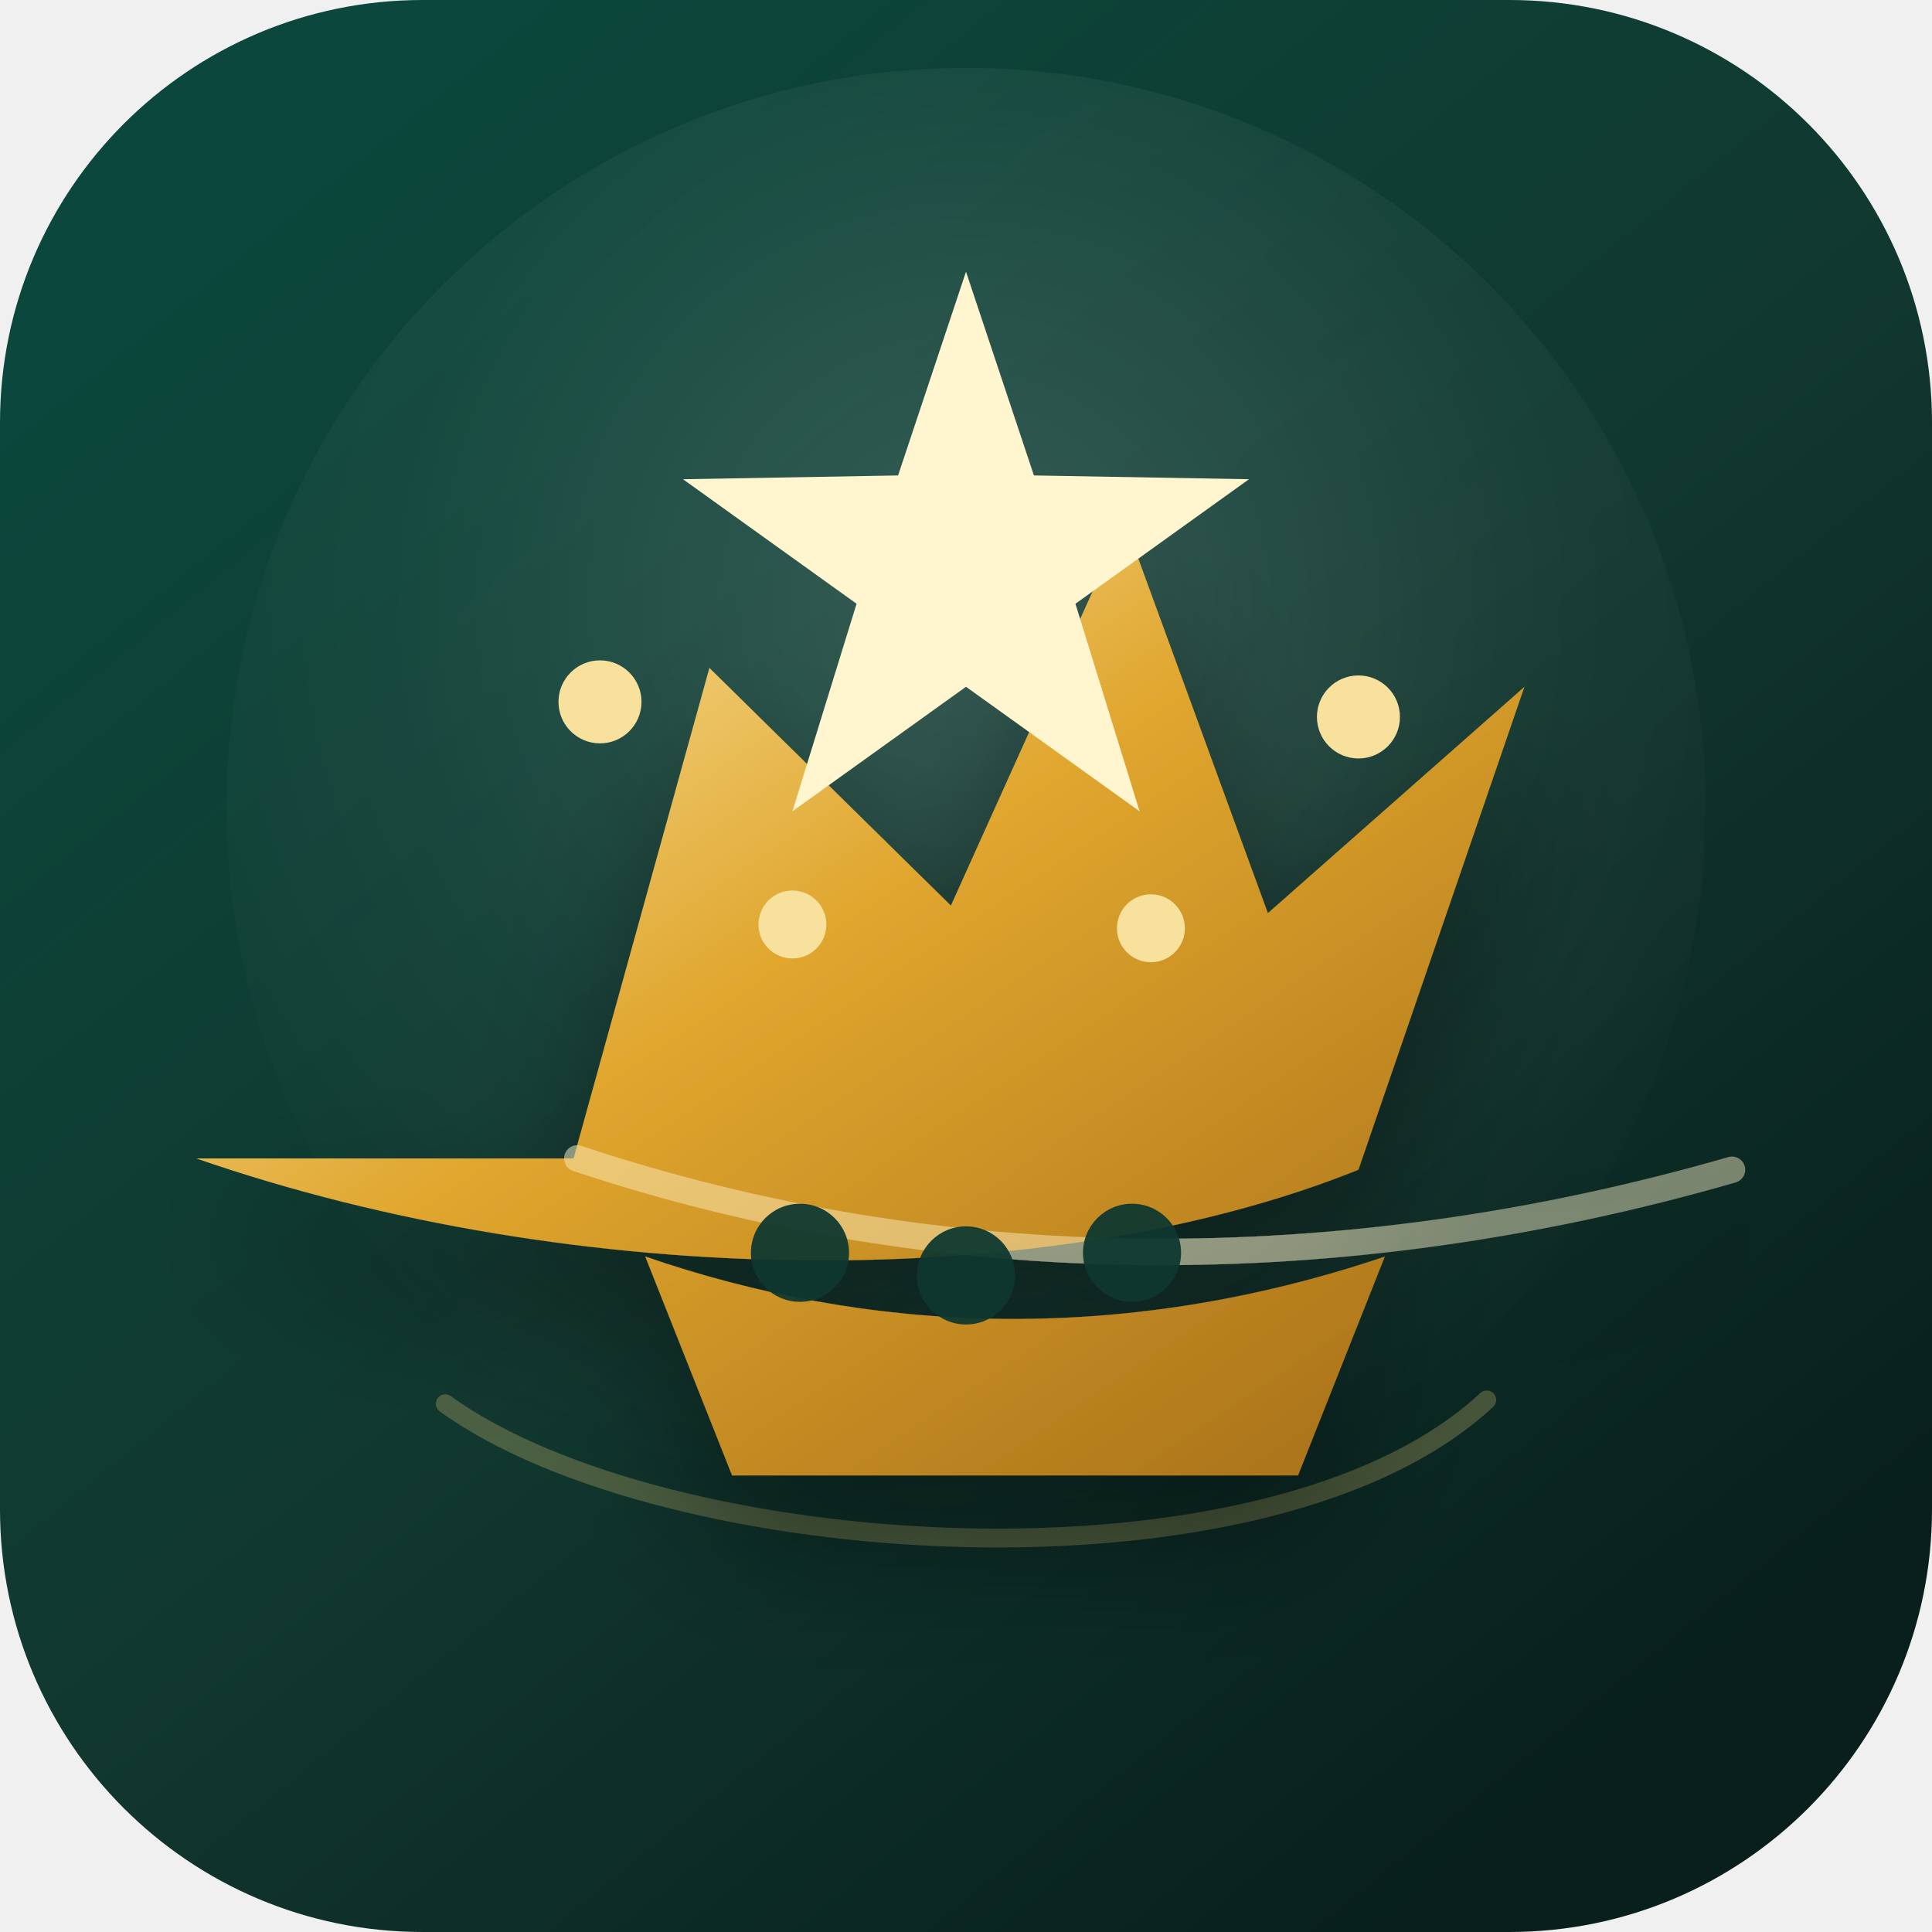
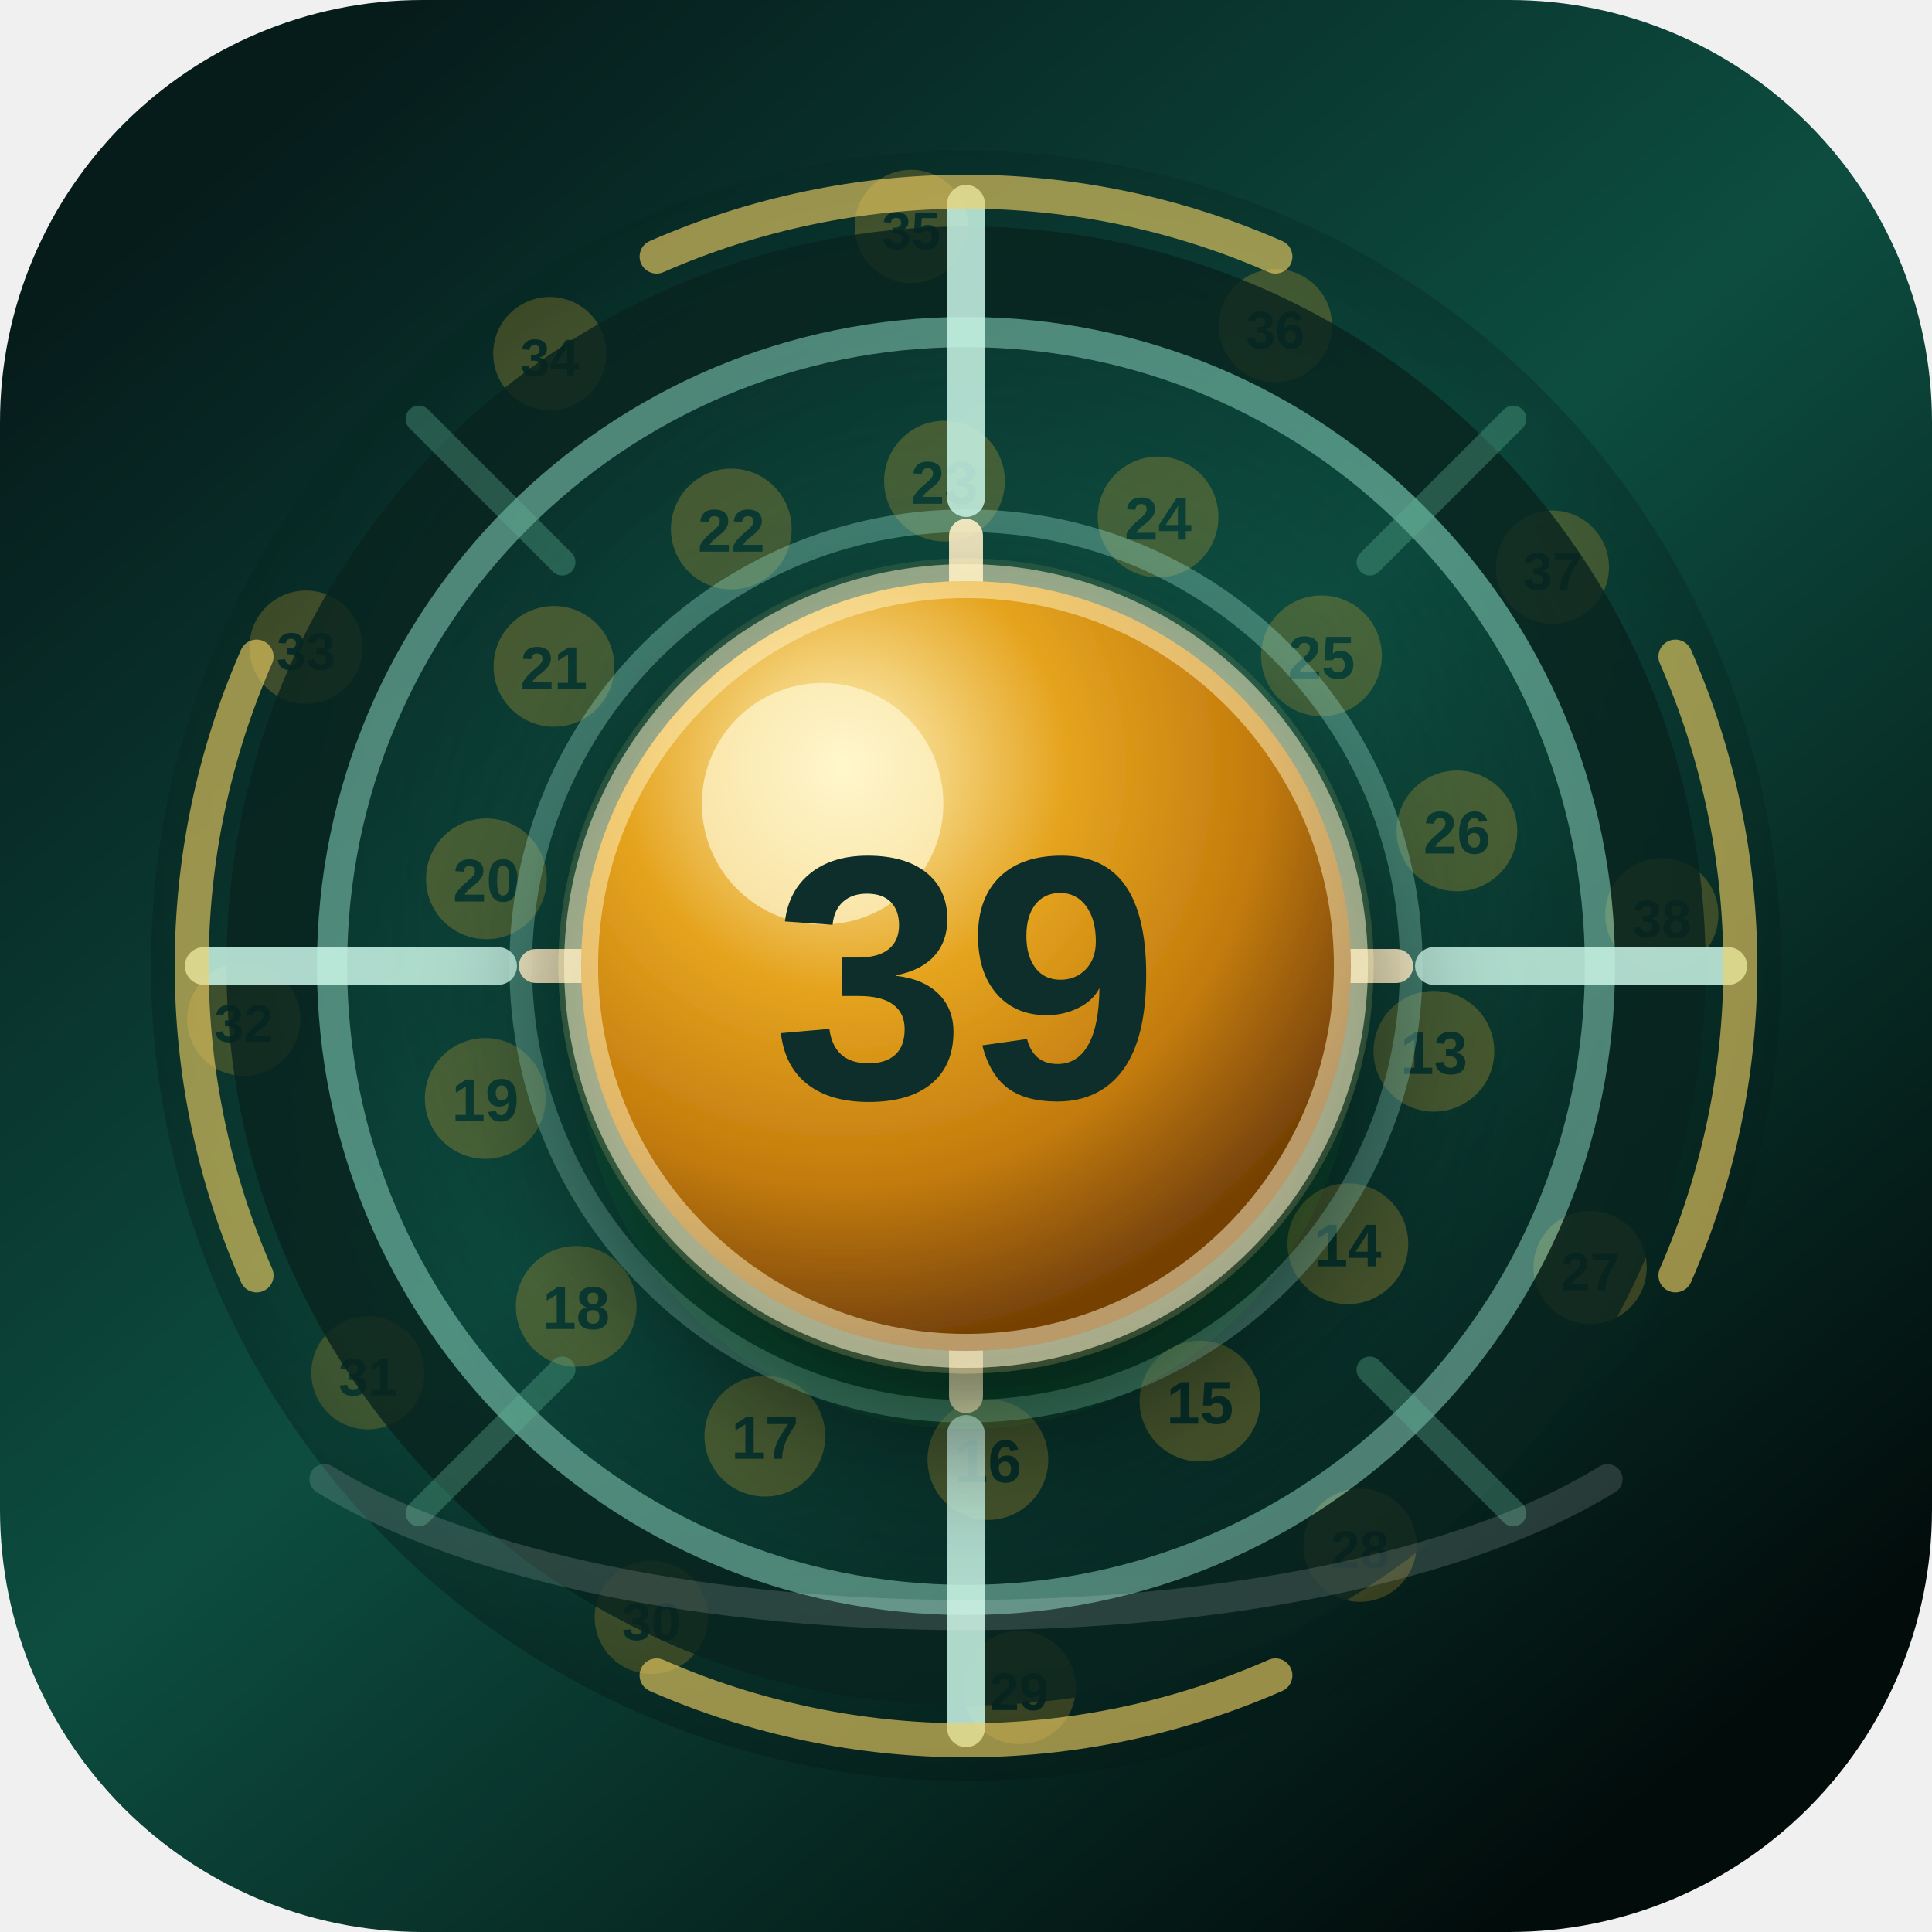
<svg xmlns="http://www.w3.org/2000/svg" viewBox="0 0 512 512">
  <defs>
-     <linearGradient id="bg" x1="80" y1="42" x2="426" y2="468" gradientUnits="userSpaceOnUse">
-       <stop stop-color="#0b473c" />
-       <stop offset=".52" stop-color="#11382f" />
-       <stop offset="1" stop-color="#081f1c" />
+     <linearGradient id="bg" x1="70" y1="34" x2="438" y2="476" gradientUnits="userSpaceOnUse">
+       <stop stop-color="#061c1b" />
+       <stop offset=".48" stop-color="#0d4d40" />
+       <stop offset="1" stop-color="#020c0b" />
    </linearGradient>
-     <linearGradient id="gold" x1="146" y1="82" x2="366" y2="408" gradientUnits="userSpaceOnUse">
-       <stop stop-color="#fff1b8" />
-       <stop offset=".45" stop-color="#e0a62e" />
-       <stop offset="1" stop-color="#a56d18" />
-     </linearGradient>
-     <radialGradient id="glow" cx="50%" cy="36%" r="62%">
-       <stop stop-color="#ffffff" stop-opacity=".16" />
-       <stop offset=".62" stop-color="#ffffff" stop-opacity=".04" />
-       <stop offset="1" stop-color="#ffffff" stop-opacity="0" />
+     <radialGradient id="glass" cx="50%" cy="46%" r="68%">
+       <stop stop-color="#1b7b61" stop-opacity=".52" />
+       <stop offset=".52" stop-color="#0a3a32" stop-opacity=".22" />
+       <stop offset="1" stop-color="#000000" stop-opacity=".58" />
    </radialGradient>
-     <filter id="softShadow" x="-20%" y="-20%" width="140%" height="150%">
-       <feDropShadow dx="0" dy="18" stdDeviation="18" flood-color="#03100d" flood-opacity=".4" />
+     <radialGradient id="ball" cx="34%" cy="24%" r="76%">
+       <stop stop-color="#fff4bf" />
+       <stop offset=".38" stop-color="#e5a41f" />
+       <stop offset=".72" stop-color="#c27b0d" />
+       <stop offset="1" stop-color="#744106" />
+     </radialGradient>
+     <radialGradient id="ballGlow" cx="50%" cy="50%" r="58%">
+       <stop stop-color="#ffe285" stop-opacity=".52" />
+       <stop offset=".64" stop-color="#ffe285" stop-opacity=".16" />
+       <stop offset="1" stop-color="#ffe285" stop-opacity="0" />
+     </radialGradient>
+     <filter id="deepShadow" x="-25%" y="-25%" width="150%" height="150%">
+       <feDropShadow dx="0" dy="20" stdDeviation="20" flood-color="#000705" flood-opacity=".58" />
    </filter>
  </defs>
  <rect width="512" height="512" rx="112" fill="url(#bg)" />
-   <circle cx="256" cy="214" r="196" fill="url(#glow)" />
-   <path d="M118 372c58 42 218 53 276-1" fill="none" stroke="#f4d47c" stroke-width="5" stroke-linecap="round" opacity=".26" />
-   <g filter="url(#softShadow)">
-     <path d="M152 307l36-130 64 63 46-102 38 104 68-60-44 128c-82 33-207 32-308-3z" fill="url(#gold)" />
-     <path d="M171 333c58 20 125 24 196 0l-23 58H194l-23-58z" fill="url(#gold)" />
-     <path d="M153 307c96 32 202 33 306 3" fill="none" stroke="#fff3c9" stroke-width="7" stroke-linecap="round" opacity=".45" />
-   </g>
-   <path d="M256 72l18 54 57 1-46 33 17 55-46-33-46 33 17-55-46-33 57-1 18-54z" fill="#fff6cf" />
-   <g fill="#f7e19c">
-     <circle cx="159" cy="186" r="11" />
-     <circle cx="210" cy="245" r="9" />
-     <circle cx="305" cy="246" r="9" />
-     <circle cx="360" cy="190" r="11" />
-   </g>
-   <g fill="#0e372f" opacity=".94">
-     <circle cx="212" cy="332" r="13" />
-     <circle cx="256" cy="338" r="13" />
-     <circle cx="300" cy="332" r="13" />
-   </g>
+   <g opacity=".34">
+     <g transform="translate(319.8 232.7)">
+       <circle r="18" fill="#f0b633" />
+       <text y="6" text-anchor="middle" font-family="Arial, Helvetica, sans-serif" font-size="16" font-weight="900" fill="#062722">01</text>
+     </g>
+     <g transform="translate(325.3 268.2)">
+       <circle r="18" fill="#f0b633" />
+       <text y="6" text-anchor="middle" font-family="Arial, Helvetica, sans-serif" font-size="16" font-weight="900" fill="#062722">02</text>
+     </g>
+     <g transform="translate(307.9 299.5)">
+       <circle r="18" fill="#f0b633" />
+       <text y="6" text-anchor="middle" font-family="Arial, Helvetica, sans-serif" font-size="16" font-weight="900" fill="#062722">03</text>
+     </g>
+     <g transform="translate(280.2 322.3)">
+       <circle r="18" fill="#f0b633" />
+       <text y="6" text-anchor="middle" font-family="Arial, Helvetica, sans-serif" font-size="16" font-weight="900" fill="#062722">04</text>
+     </g>
+     <g transform="translate(243.4 327.8)">
+       <circle r="18" fill="#f0b633" />
+       <text y="6" text-anchor="middle" font-family="Arial, Helvetica, sans-serif" font-size="16" font-weight="900" fill="#062722">05</text>
+     </g>
+     <g transform="translate(208.5 312.8)">
+       <circle r="18" fill="#f0b633" />
+       <text y="6" text-anchor="middle" font-family="Arial, Helvetica, sans-serif" font-size="16" font-weight="900" fill="#062722">06</text>
+     </g>
+     <g transform="translate(191.6 279.5)">
+       <circle r="18" fill="#f0b633" />
+       <text y="6" text-anchor="middle" font-family="Arial, Helvetica, sans-serif" font-size="16" font-weight="900" fill="#062722">07</text>
+     </g>
+     <g transform="translate(187.1 243.9)">
+       <circle r="18" fill="#f0b633" />
+       <text y="6" text-anchor="middle" font-family="Arial, Helvetica, sans-serif" font-size="16" font-weight="900" fill="#062722">08</text>
+     </g>
+     <g transform="translate(204.3 212.7)">
+       <circle r="18" fill="#f0b633" />
+       <text y="6" text-anchor="middle" font-family="Arial, Helvetica, sans-serif" font-size="16" font-weight="900" fill="#062722">09</text>
+     </g>
+     <g transform="translate(229.8 184.2)">
+       <circle r="18" fill="#f0b633" />
+       <text y="6" text-anchor="middle" font-family="Arial, Helvetica, sans-serif" font-size="16" font-weight="900" fill="#062722">10</text>
+     </g>
+     <g transform="translate(267.9 187.9)">
+       <circle r="18" fill="#f0b633" />
+       <text y="6" text-anchor="middle" font-family="Arial, Helvetica, sans-serif" font-size="16" font-weight="900" fill="#062722">11</text>
+     </g>
+     <g transform="translate(305.7 196.7)">
+       <circle r="18" fill="#f0b633" />
+       <text y="6" text-anchor="middle" font-family="Arial, Helvetica, sans-serif" font-size="16" font-weight="900" fill="#062722">12</text>
+     </g>
+     <g transform="translate(380.0 278.6)">
+       <circle r="16" fill="#f0b633" />
+       <text y="6" text-anchor="middle" font-family="Arial, Helvetica, sans-serif" font-size="16" font-weight="900" fill="#062722">13</text>
+     </g>
+     <g transform="translate(357.2 329.6)">
+       <circle r="16" fill="#f0b633" />
+       <text y="6" text-anchor="middle" font-family="Arial, Helvetica, sans-serif" font-size="16" font-weight="900" fill="#062722">14</text>
+     </g>
+     <g transform="translate(318.0 371.3)">
+       <circle r="16" fill="#f0b633" />
+       <text y="6" text-anchor="middle" font-family="Arial, Helvetica, sans-serif" font-size="16" font-weight="900" fill="#062722">15</text>
+     </g>
+     <g transform="translate(261.8 386.8)">
+       <circle r="16" fill="#f0b633" />
+       <text y="6" text-anchor="middle" font-family="Arial, Helvetica, sans-serif" font-size="16" font-weight="900" fill="#062722">16</text>
+     </g>
+     <g transform="translate(202.7 380.6)">
+       <circle r="16" fill="#f0b633" />
+       <text y="6" text-anchor="middle" font-family="Arial, Helvetica, sans-serif" font-size="16" font-weight="900" fill="#062722">17</text>
+     </g>
+     <g transform="translate(152.7 346.2)">
+       <circle r="16" fill="#f0b633" />
+       <text y="6" text-anchor="middle" font-family="Arial, Helvetica, sans-serif" font-size="16" font-weight="900" fill="#062722">18</text>
+     </g>
+     <g transform="translate(128.6 291.1)">
+       <circle r="16" fill="#f0b633" />
+       <text y="6" text-anchor="middle" font-family="Arial, Helvetica, sans-serif" font-size="16" font-weight="900" fill="#062722">19</text>
+     </g>
+     <g transform="translate(128.9 232.9)">
+       <circle r="16" fill="#f0b633" />
+       <text y="6" text-anchor="middle" font-family="Arial, Helvetica, sans-serif" font-size="16" font-weight="900" fill="#062722">20</text>
+     </g>
+     <g transform="translate(146.8 176.6)">
+       <circle r="16" fill="#f0b633" />
+       <text y="6" text-anchor="middle" font-family="Arial, Helvetica, sans-serif" font-size="16" font-weight="900" fill="#062722">21</text>
+     </g>
+     <g transform="translate(193.8 140.2)">
+       <circle r="16" fill="#f0b633" />
+       <text y="6" text-anchor="middle" font-family="Arial, Helvetica, sans-serif" font-size="16" font-weight="900" fill="#062722">22</text>
+     </g>
+     <g transform="translate(250.3 127.5)">
+       <circle r="16" fill="#f0b633" />
+       <text y="6" text-anchor="middle" font-family="Arial, Helvetica, sans-serif" font-size="16" font-weight="900" fill="#062722">23</text>
+     </g>
+     <g transform="translate(306.9 137.0)">
+       <circle r="16" fill="#f0b633" />
+       <text y="6" text-anchor="middle" font-family="Arial, Helvetica, sans-serif" font-size="16" font-weight="900" fill="#062722">24</text>
+     </g>
+     <g transform="translate(350.2 173.8)">
+       <circle r="16" fill="#f0b633" />
+       <text y="6" text-anchor="middle" font-family="Arial, Helvetica, sans-serif" font-size="16" font-weight="900" fill="#062722">25</text>
+     </g>
+     <g transform="translate(386.1 220.2)">
+       <circle r="16" fill="#f0b633" />
+       <text y="6" text-anchor="middle" font-family="Arial, Helvetica, sans-serif" font-size="16" font-weight="900" fill="#062722">26</text>
+     </g>
+     <g transform="translate(421.4 335.9)">
+       <circle r="15" fill="#f0b633" />
+       <text y="6" text-anchor="middle" font-family="Arial, Helvetica, sans-serif" font-size="14" font-weight="900" fill="#062722">27</text>
+     </g>
+     <g transform="translate(360.4 409.5)">
+       <circle r="15" fill="#f0b633" />
+       <text y="6" text-anchor="middle" font-family="Arial, Helvetica, sans-serif" font-size="14" font-weight="900" fill="#062722">28</text>
+     </g>
+     <g transform="translate(270.1 447.2)">
+       <circle r="15" fill="#f0b633" />
+       <text y="6" text-anchor="middle" font-family="Arial, Helvetica, sans-serif" font-size="14" font-weight="900" fill="#062722">29</text>
+     </g>
+     <g transform="translate(172.6 428.6)">
+       <circle r="15" fill="#f0b633" />
+       <text y="6" text-anchor="middle" font-family="Arial, Helvetica, sans-serif" font-size="14" font-weight="900" fill="#062722">30</text>
+     </g>
+     <g transform="translate(97.5 363.8)">
+       <circle r="15" fill="#f0b633" />
+       <text y="6" text-anchor="middle" font-family="Arial, Helvetica, sans-serif" font-size="14" font-weight="900" fill="#062722">31</text>
+     </g>
+     <g transform="translate(64.6 270.1)">
+       <circle r="15" fill="#f0b633" />
+       <text y="6" text-anchor="middle" font-family="Arial, Helvetica, sans-serif" font-size="14" font-weight="900" fill="#062722">32</text>
+     </g>
+     <g transform="translate(81.1 171.5)">
+       <circle r="15" fill="#f0b633" />
+       <text y="6" text-anchor="middle" font-family="Arial, Helvetica, sans-serif" font-size="14" font-weight="900" fill="#062722">33</text>
+     </g>
+     <g transform="translate(145.7 93.7)">
+       <circle r="15" fill="#f0b633" />
+       <text y="6" text-anchor="middle" font-family="Arial, Helvetica, sans-serif" font-size="14" font-weight="900" fill="#062722">34</text>
+     </g>
+     <g transform="translate(241.5 60.0)">
+       <circle r="15" fill="#f0b633" />
+       <text y="6" text-anchor="middle" font-family="Arial, Helvetica, sans-serif" font-size="14" font-weight="900" fill="#062722">35</text>
+     </g>
+     <g transform="translate(338.0 86.3)">
+       <circle r="15" fill="#f0b633" />
+       <text y="6" text-anchor="middle" font-family="Arial, Helvetica, sans-serif" font-size="14" font-weight="900" fill="#062722">36</text>
+     </g>
+     <g transform="translate(411.4 150.3)">
+       <circle r="15" fill="#f0b633" />
+       <text y="6" text-anchor="middle" font-family="Arial, Helvetica, sans-serif" font-size="14" font-weight="900" fill="#062722">37</text>
+     </g>
+     <g transform="translate(440.4 242.4)">
+       <circle r="15" fill="#f0b633" />
+       <text y="6" text-anchor="middle" font-family="Arial, Helvetica, sans-serif" font-size="14" font-weight="900" fill="#062722">38</text>
+     </g>
+   </g>
+   <circle cx="256" cy="256" r="216" fill="url(#glass)" />
+   <circle cx="256" cy="256" r="184" fill="none" stroke="#08231f" stroke-width="24" opacity=".82" />
+   <g fill="none" stroke-linecap="round">
+     <circle cx="256" cy="256" r="168" stroke="#93d9c4" stroke-width="8" opacity=".5" />
+     <circle cx="256" cy="256" r="118" stroke="#93d9c4" stroke-width="6" opacity=".38" />
+     <circle cx="256" cy="256" r="62" stroke="#fff1c8" stroke-width="5" opacity=".58" />
+     <path d="M256 54v78M256 380v78M54 256h78M380 256h78" stroke="#c9f4e6" stroke-width="10" opacity=".86" />
+     <path d="M256 142v42M256 328v42M142 256h42M328 256h42" stroke="#fff1c8" stroke-width="9" opacity=".92" />
+     <path d="M111 111l38 38M363 363l38 38M401 111l-38 38M149 363l-38 38" stroke="#5fb293" stroke-width="7" opacity=".35" />
+   </g>
+   <g fill="none" stroke="#f4d264" stroke-width="9" stroke-linecap="round" opacity=".62">
+     <path d="M174 68a204 204 0 0 1 164 0" />
+     <path d="M444 174a204 204 0 0 1 0 164" />
+     <path d="M338 444a204 204 0 0 1-164 0" />
+     <path d="M68 338a204 204 0 0 1 0-164" />
+   </g>
+   <g filter="url(#deepShadow)">
+     <circle cx="256" cy="256" r="108" fill="url(#ballGlow)" />
+     <circle cx="256" cy="256" r="102" fill="url(#ball)" />
+     <circle cx="256" cy="256" r="102" fill="none" stroke="#fff4c8" stroke-width="9" opacity=".5" />
+     <circle cx="218" cy="213" r="32" fill="#fff8d2" opacity=".68" />
+     <text x="256" y="291" text-anchor="middle" font-family="Arial Black, Arial, Helvetica, sans-serif" font-size="92" font-weight="900" fill="#082f2a">39</text>
+   </g>
+   <path d="M86 392c78 48 262 48 340 0" fill="none" stroke="#ffffff" stroke-width="8" stroke-linecap="round" opacity=".14" />
</svg>
